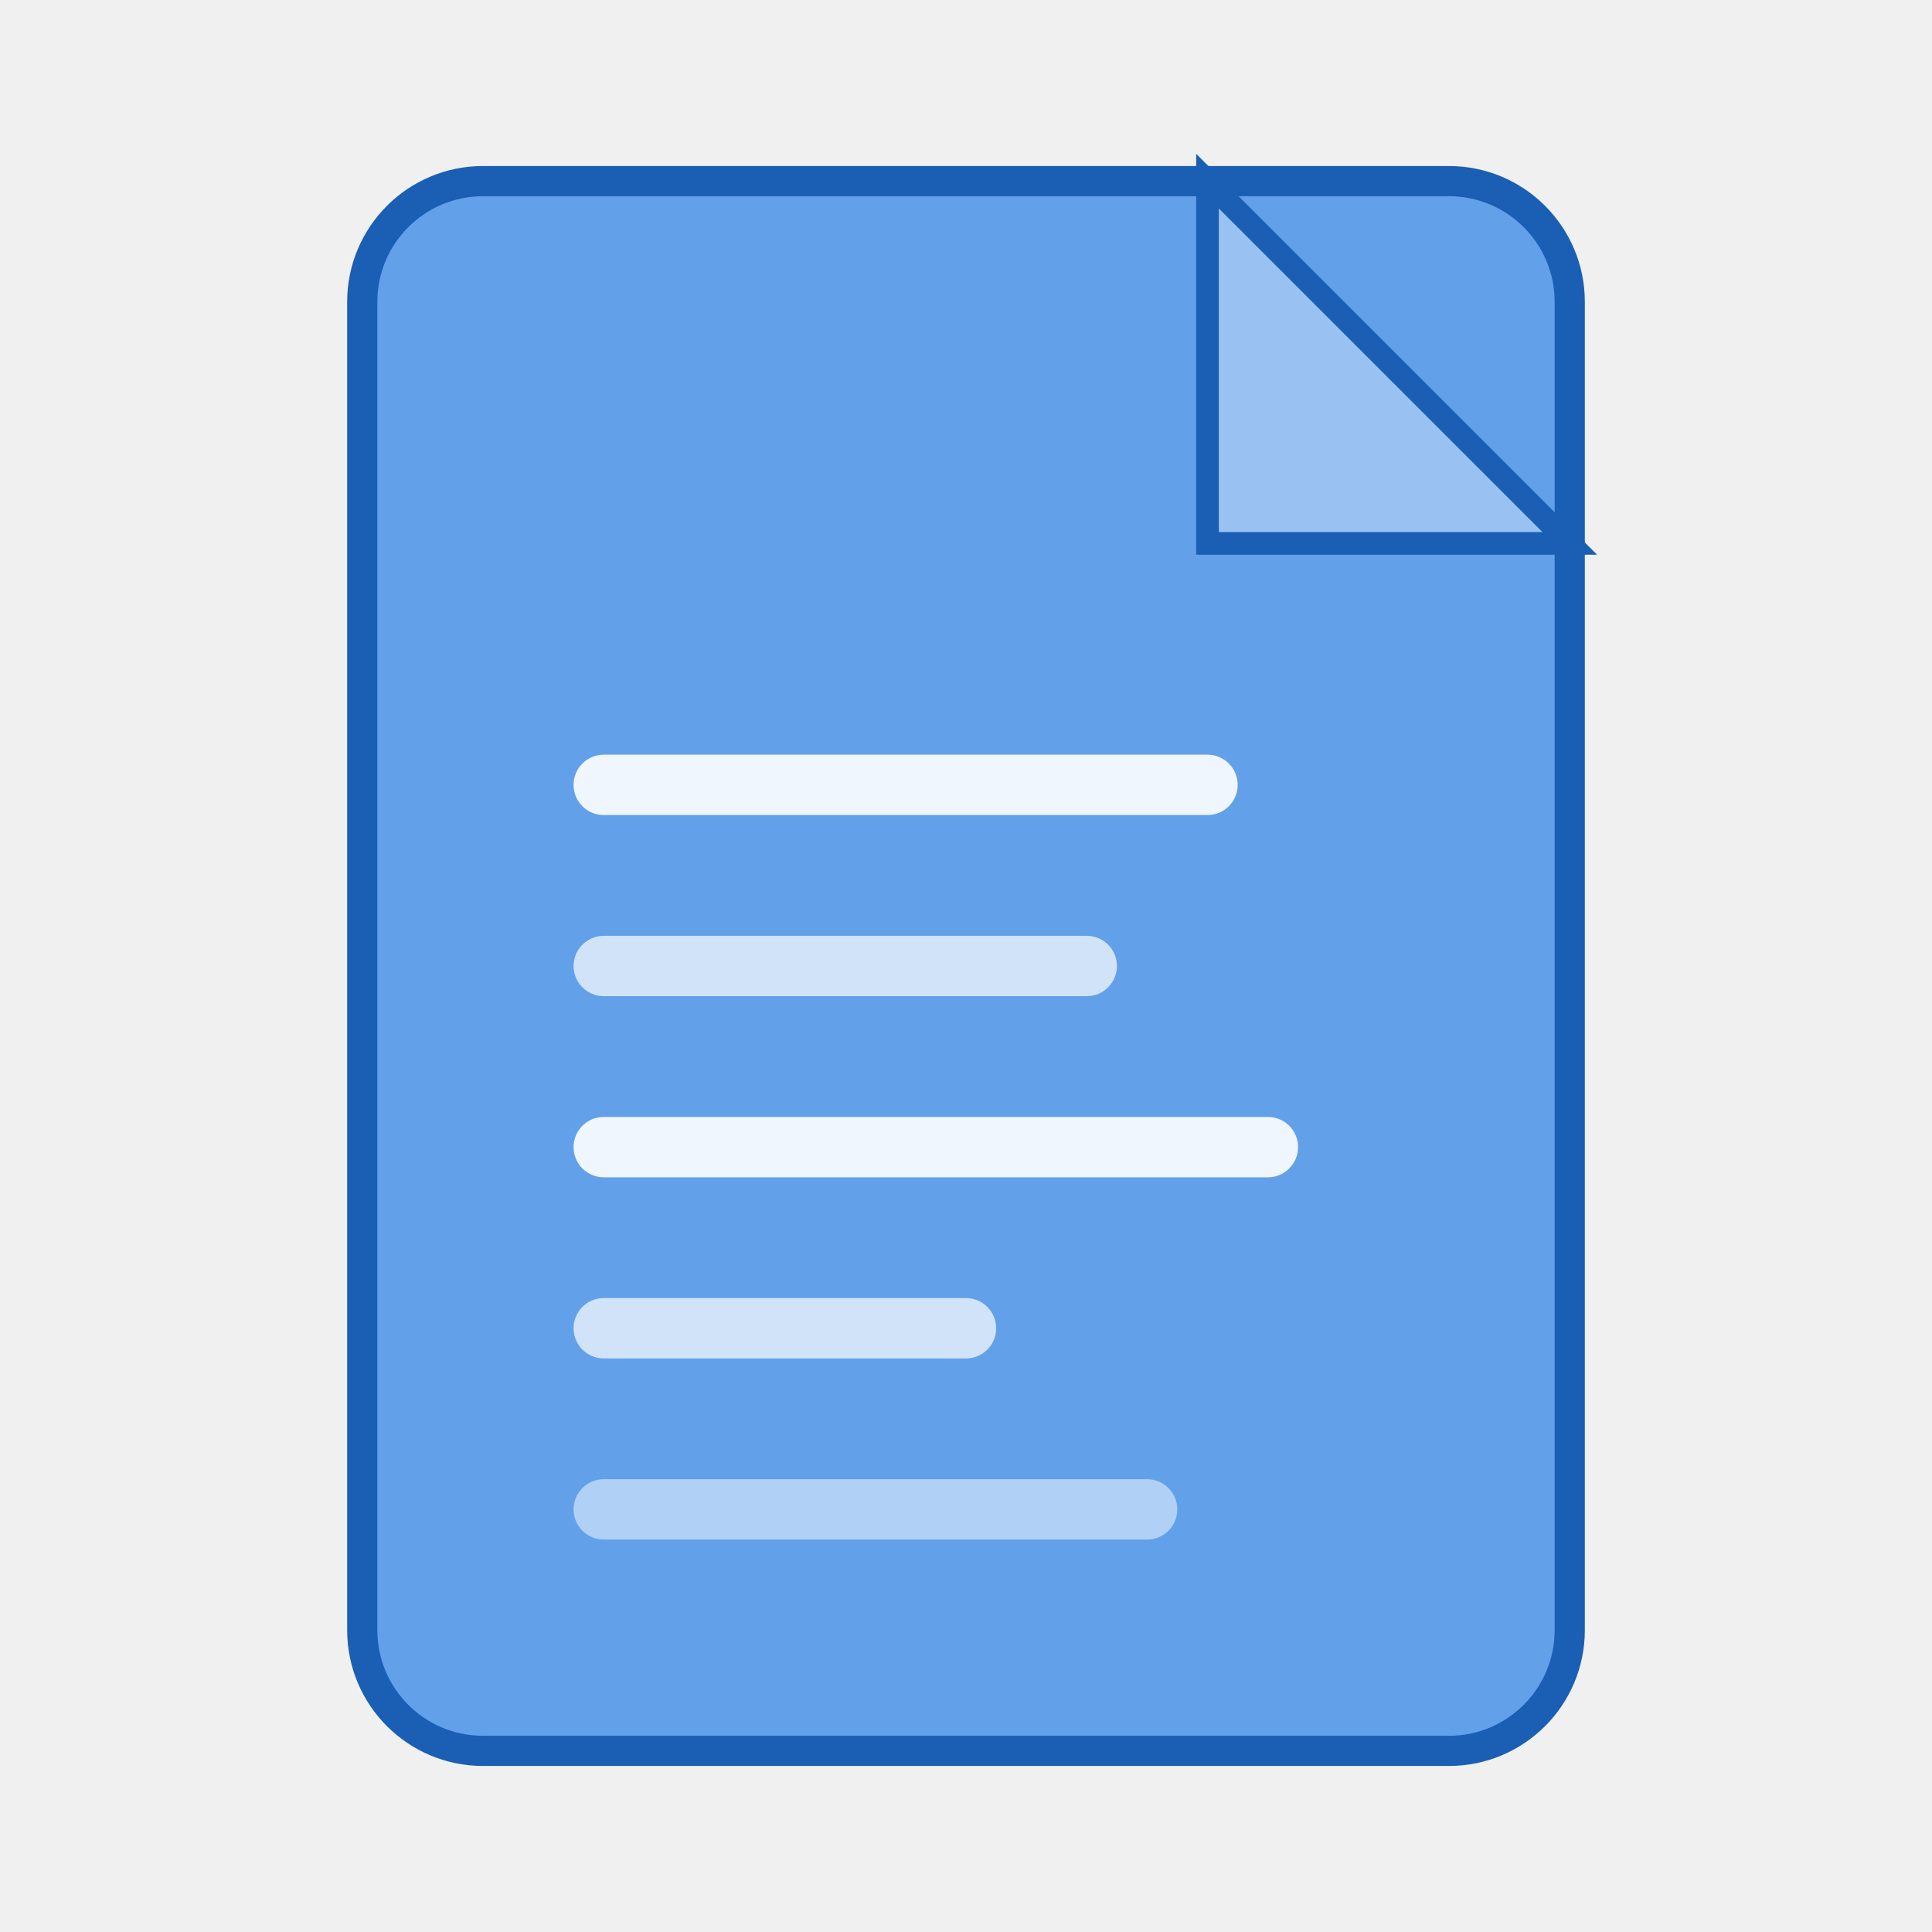
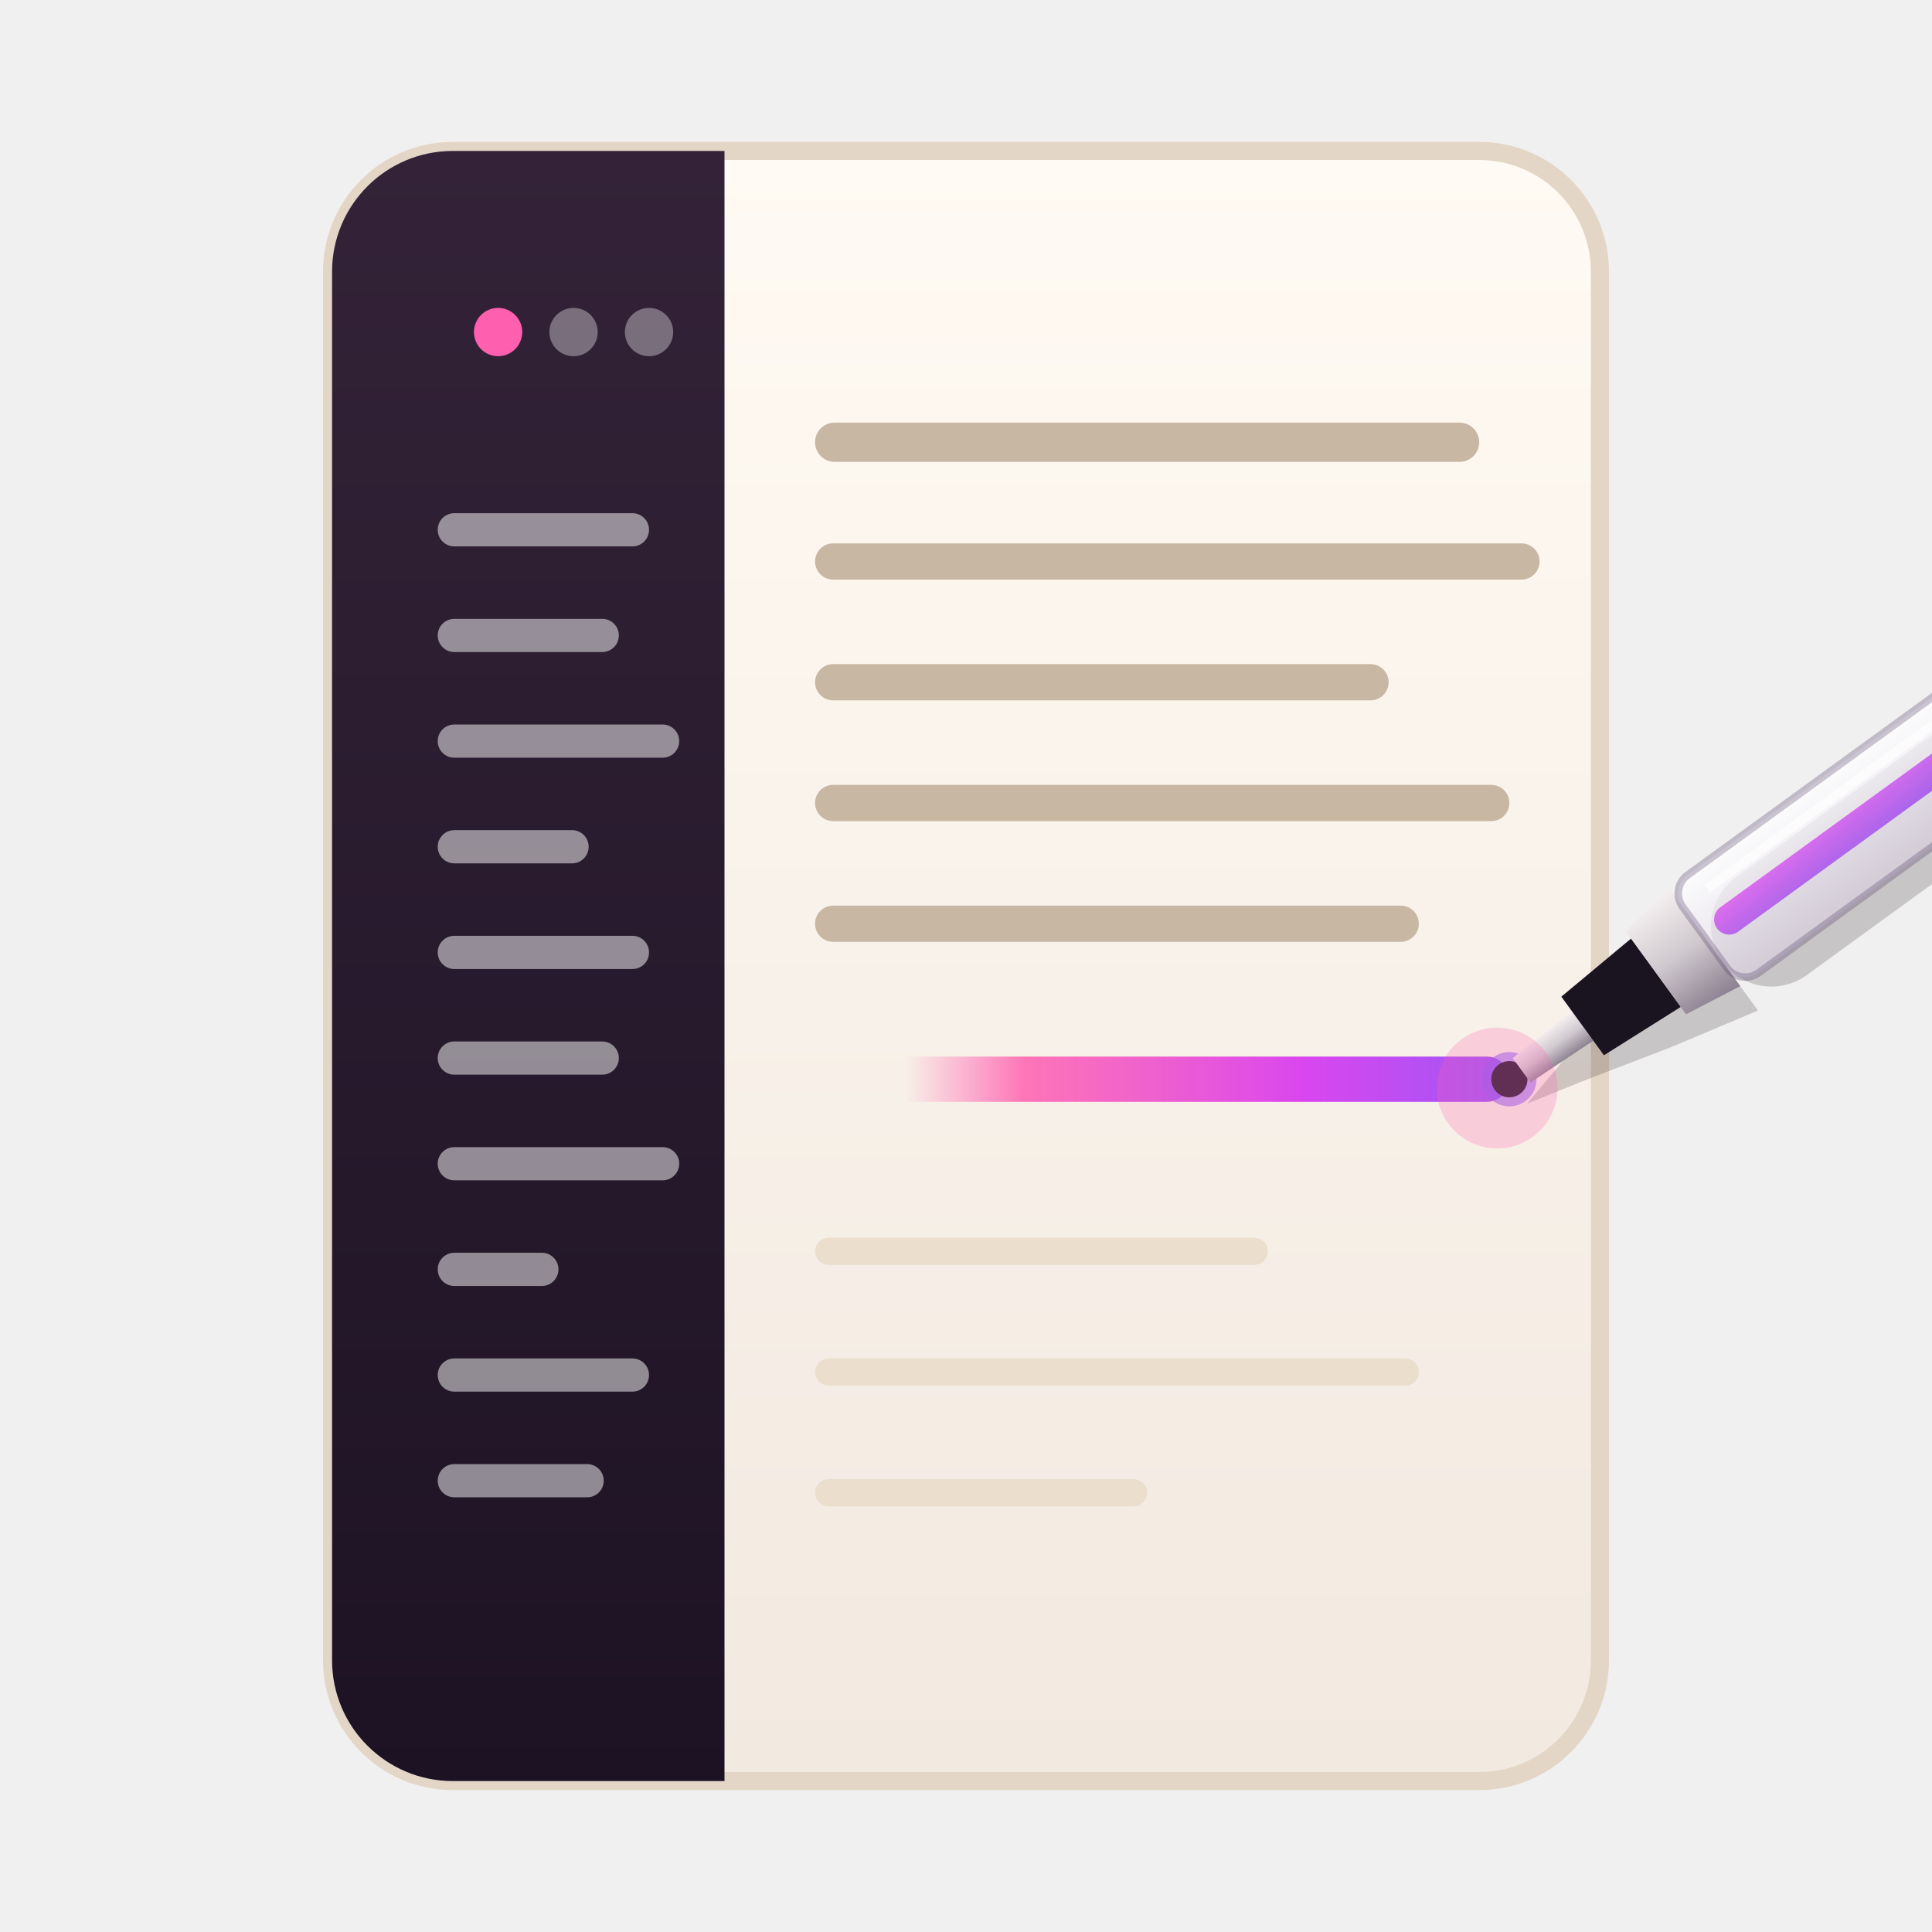
- <svg xmlns="http://www.w3.org/2000/svg" width="128" height="128" viewBox="0 0 128 128">
-   <rect x="24" y="12" width="80" height="104" rx="8" ry="8" fill="#62a0ea" stroke="#1a5fb4" stroke-width="2" />
-   <path d="M 80 12 L 104 36 L 80 36 Z" fill="#99c1f1" stroke="#1a5fb4" stroke-width="1.5" />
-   <rect x="38" y="50" width="44" height="4" rx="2" fill="#ffffff" opacity="0.9" />
-   <rect x="38" y="62" width="36" height="4" rx="2" fill="#ffffff" opacity="0.7" />
-   <rect x="38" y="74" width="48" height="4" rx="2" fill="#ffffff" opacity="0.9" />
-   <rect x="38" y="86" width="28" height="4" rx="2" fill="#ffffff" opacity="0.7" />
-   <rect x="38" y="98" width="40" height="4" rx="2" fill="#ffffff" opacity="0.5" />
+ <svg xmlns="http://www.w3.org/2000/svg" viewBox="0 0 128 128" width="128" height="128">
+   <defs>
+     <linearGradient id="ink" x1="60" y1="0" x2="104" y2="0" gradientUnits="userSpaceOnUse">
+       <stop offset="0" stop-color="#ff5faf" stop-opacity="0" />
+       <stop offset="0.18" stop-color="#ff5faf" stop-opacity="0.85" />
+       <stop offset="0.6" stop-color="#d946ef" />
+       <stop offset="1" stop-color="#8b5cf6" />
+     </linearGradient>
+     <linearGradient id="nib-body" x1="0" y1="0" x2="1" y2="1">
+       <stop offset="0" stop-color="#d946ef" />
+       <stop offset="1" stop-color="#7c3aed" />
+     </linearGradient>
+     <linearGradient id="ember" x1="0" y1="0" x2="1" y2="1">
+       <stop offset="0" stop-color="#ffb347" />
+       <stop offset="1" stop-color="#ff5faf" />
+     </linearGradient>
+     <linearGradient id="ivory" x1="0" y1="0" x2="0" y2="1">
+       <stop offset="0" stop-color="#fffaf3" />
+       <stop offset="1" stop-color="#f2e9e0" />
+     </linearGradient>
+     <linearGradient id="slate" x1="0" y1="0" x2="0" y2="1">
+       <stop offset="0" stop-color="#342338" />
+       <stop offset="1" stop-color="#1d1224" />
+     </linearGradient>
+     <linearGradient id="steel" x1="0" y1="0" x2="0" y2="1">
+       <stop offset="0" stop-color="#f4efef" />
+       <stop offset="0.5" stop-color="#cfc8ce" />
+       <stop offset="1" stop-color="#8b8090" />
+     </linearGradient>
+     <linearGradient id="barrel-clear" x1="0" y1="0" x2="0" y2="1">
+       <stop offset="0" stop-color="#ffffff" stop-opacity="0.85" />
+       <stop offset="1" stop-color="#dcd2e6" stop-opacity="0.55" />
+     </linearGradient>
+   </defs>
+   <rect x="22" y="10" width="84" height="108" rx="8" fill="url(#ivory)" stroke="#e4d6c6" stroke-width="1.2" />
+   <path d="M 22 18 a8 8 0 0 1 8 -8 h18 v108 h-18 a8 8 0 0 1 -8 -8 z" fill="url(#slate)" />
+   <circle cx="33" cy="22" r="1.6" fill="#ff5faf" />
+   <circle cx="38" cy="22" r="1.6" fill="#ffffff" fill-opacity="0.35" />
+   <circle cx="43" cy="22" r="1.6" fill="#ffffff" fill-opacity="0.35" />
+   <g fill="#ffffff" fill-opacity="0.5">
+     <rect x="29" y="34" width="14" height="2.2" rx="1.1" />
+     <rect x="29" y="41" width="12" height="2.2" rx="1.1" />
+     <rect x="29" y="48" width="16" height="2.2" rx="1.1" />
+     <rect x="29" y="55" width="10" height="2.2" rx="1.1" />
+     <rect x="29" y="62" width="14" height="2.2" rx="1.1" />
+     <rect x="29" y="69" width="12" height="2.2" rx="1.1" />
+     <rect x="29" y="76" width="16" height="2.2" rx="1.1" />
+     <rect x="29" y="83" width="8" height="2.2" rx="1.1" />
+     <rect x="29" y="90" width="14" height="2.2" rx="1.1" />
+     <rect x="29" y="97" width="11" height="2.2" rx="1.1" />
+   </g>
+   <g fill="#c7b7a3">
+     <rect x="54" y="28" width="44" height="2.6" rx="1.3" />
+     <rect x="54" y="36" width="48" height="2.4" rx="1.2" />
+     <rect x="54" y="44" width="38" height="2.4" rx="1.2" />
+     <rect x="54" y="52" width="46" height="2.4" rx="1.2" />
+     <rect x="54" y="60" width="40" height="2.4" rx="1.2" />
+   </g>
+   <rect x="54" y="70" width="46" height="3" rx="1.5" fill="url(#ink)" />
+   <circle cx="100" cy="71.5" r="1.8" fill="#8b5cf6" opacity="0.55" />
+   <g fill="#ebdecd">
+     <rect x="54" y="82" width="30" height="1.8" rx="0.9" />
+     <rect x="54" y="90" width="40" height="1.8" rx="0.9" />
+     <rect x="54" y="98" width="22" height="1.8" rx="0.9" />
+   </g>
+   <g transform="translate(100 71.5) rotate(-36)">
+     <g transform="translate(0,2)" opacity="0.2">
+       <path d="M 0 0 L 4 -1 L 4 1 Z M 4 -1 L 10 -2.6 L 10 2.6 L 4 1 Z M 10 -2.6 L 16 -4 L 16 4 L 10 2.6 Z" fill="#2a1a20" />
+       <rect x="16" y="-4" width="48" height="8" rx="4" fill="#2a1a20" />
+     </g>
+     <circle cx="0" cy="0" r="1.2" fill="#2c1f36" />
+     <path d="M 1 -1 L 6 -1.2 L 6 1.2 L 1 1 Z" fill="url(#steel)" />
+     <path d="M 6 -2.4 L 12 -2.8 L 12 2.8 L 6 2.4 Z" fill="#1a1320" />
+     <path d="M 12 -3.4 L 16 -4 L 16 4 L 12 3.4 Z" fill="url(#steel)" />
+     <rect x="16" y="-4" width="44" height="8" rx="1.5" fill="url(#barrel-clear)" stroke="#503c64" stroke-opacity="0.3" stroke-width="0.5" />
+     <rect x="17" y="-1" width="40" height="2" rx="1" fill="url(#nib-body)" opacity="0.75" />
+     <line x1="18" y1="-2.5" x2="58" y2="-2.5" stroke="#ffffff" stroke-opacity="0.7" stroke-width="0.6" />
+     <path d="M 60 -4 L 64 -4 L 65 -2.5 L 65 2.5 L 64 4 L 60 4 Z" fill="#1a1320" />
+     <path d="M 40 -4 L 56 -4 L 56 -6.3 L 42 -6 Z" fill="#1a1320" />
+     <circle cx="-1" cy="0" r="4" fill="#ff5faf" opacity="0.25" />
+   </g>
</svg>
